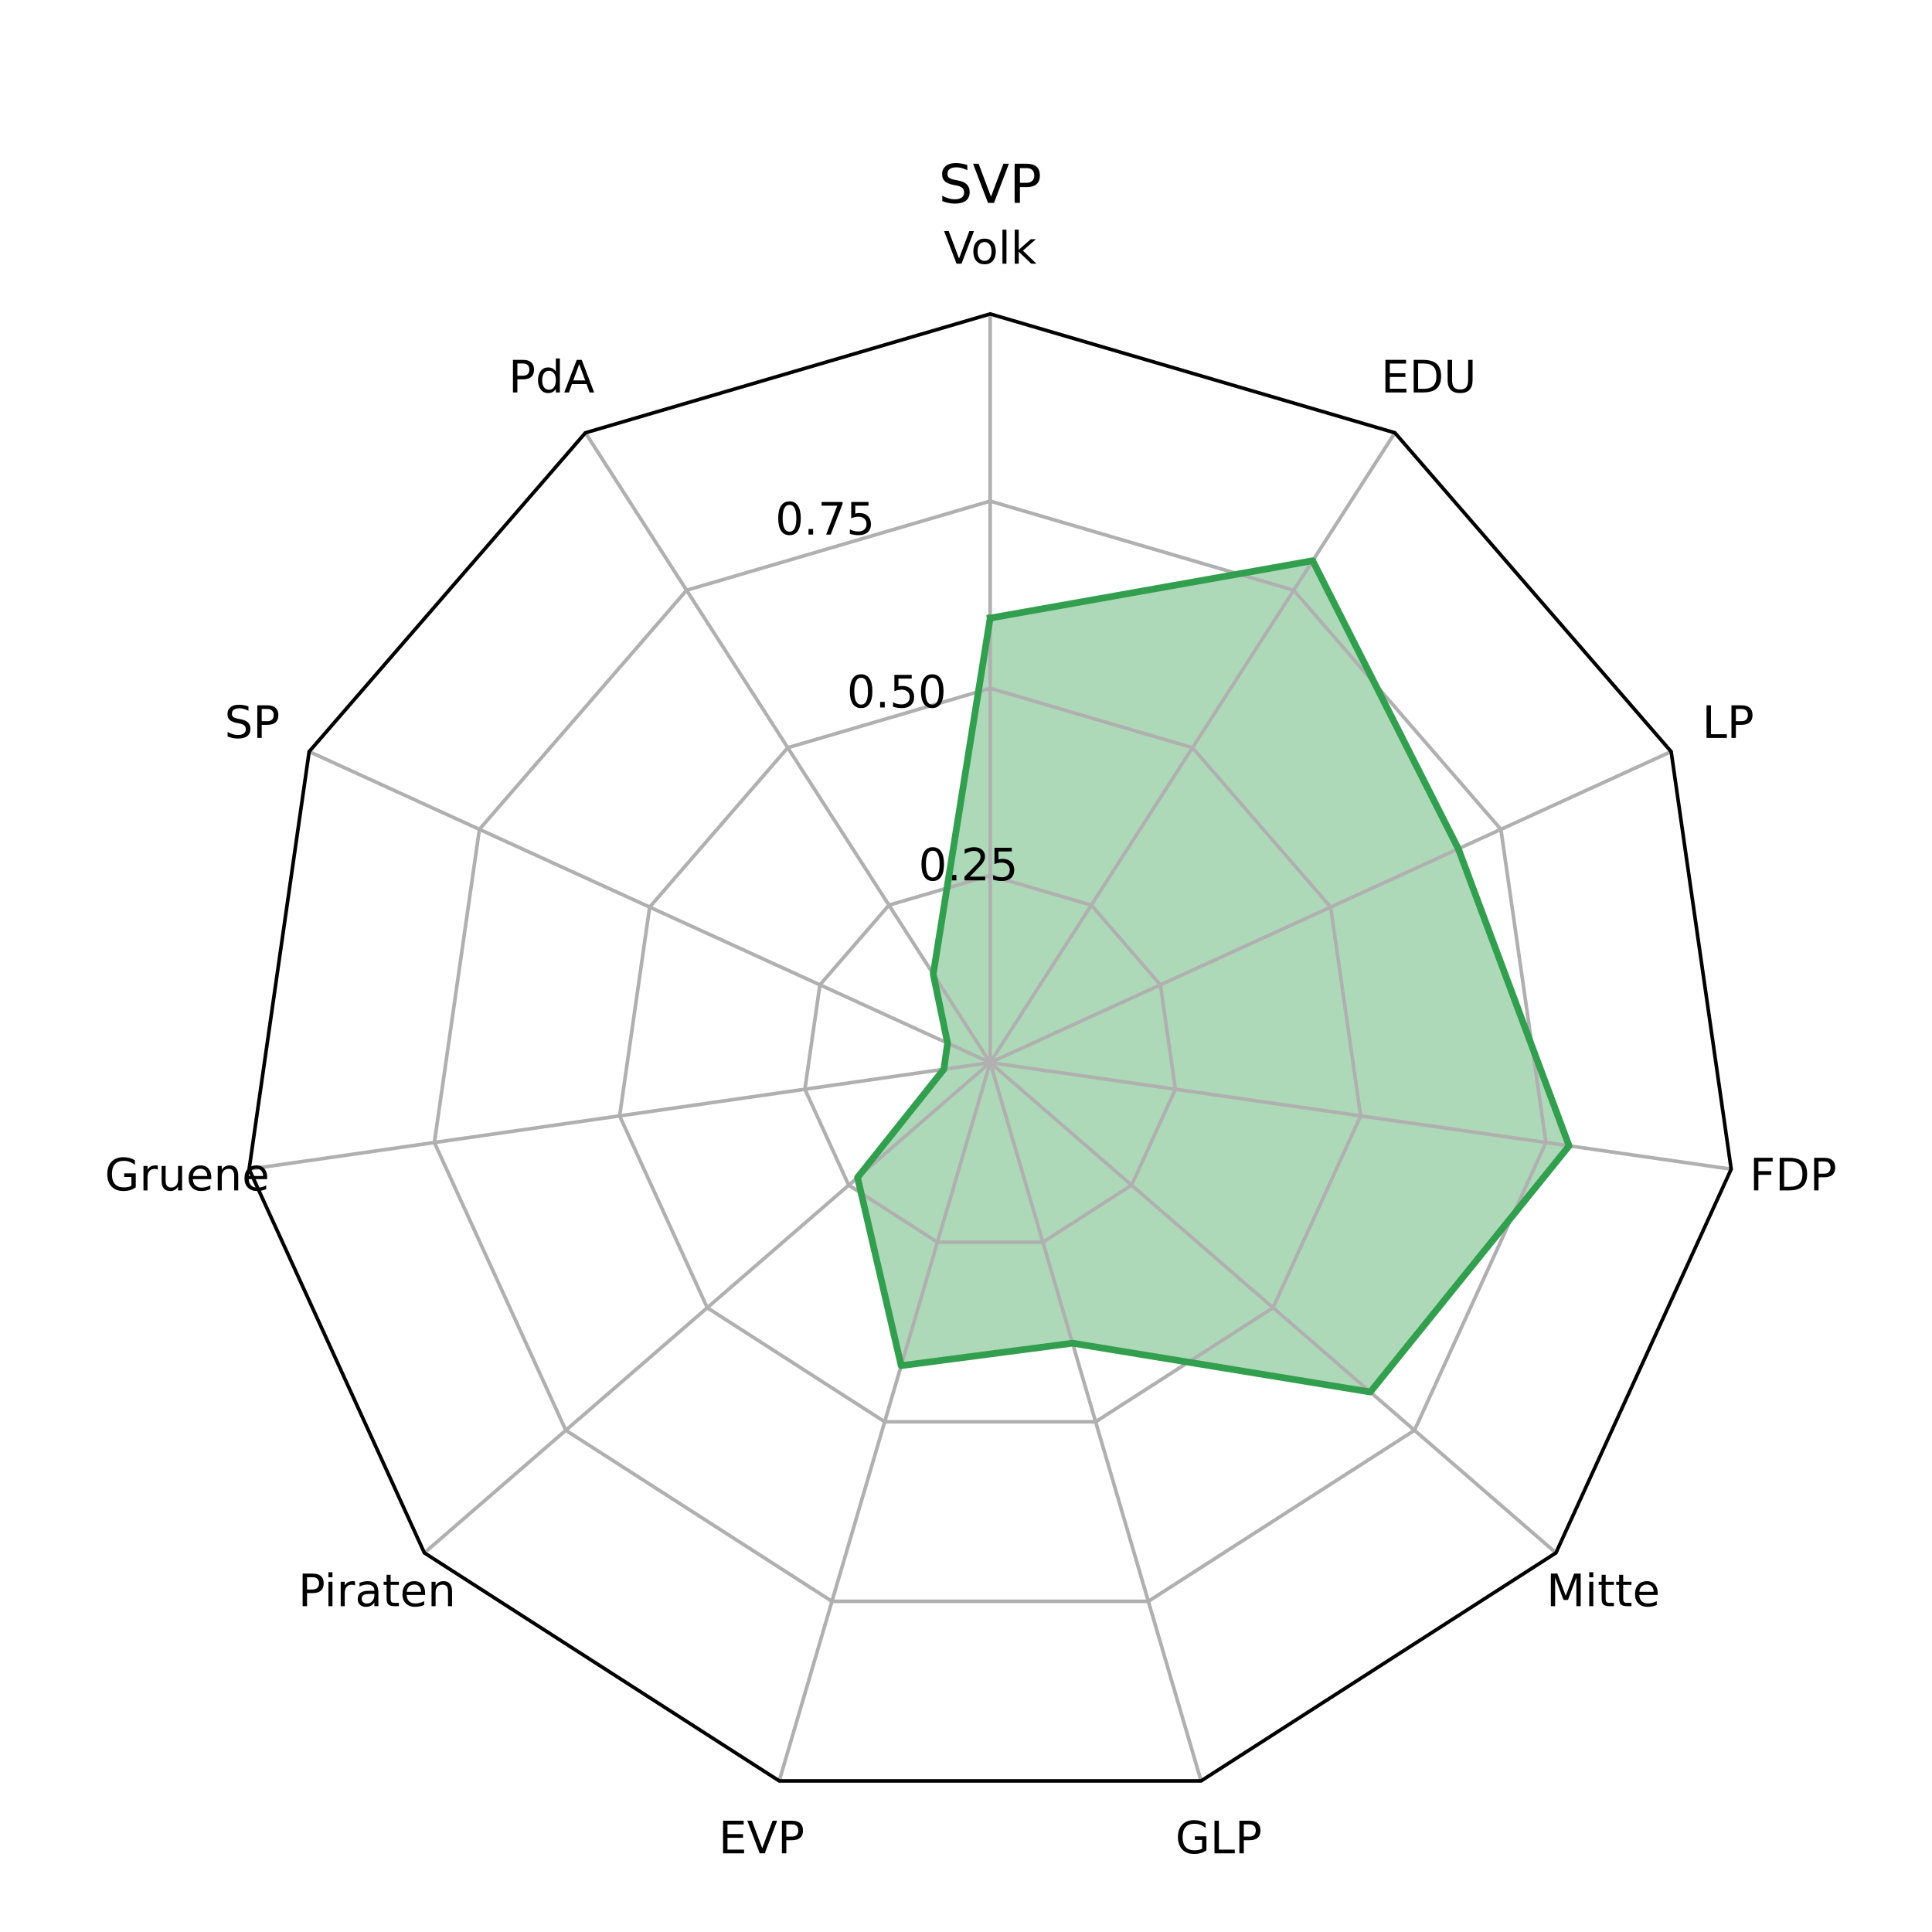
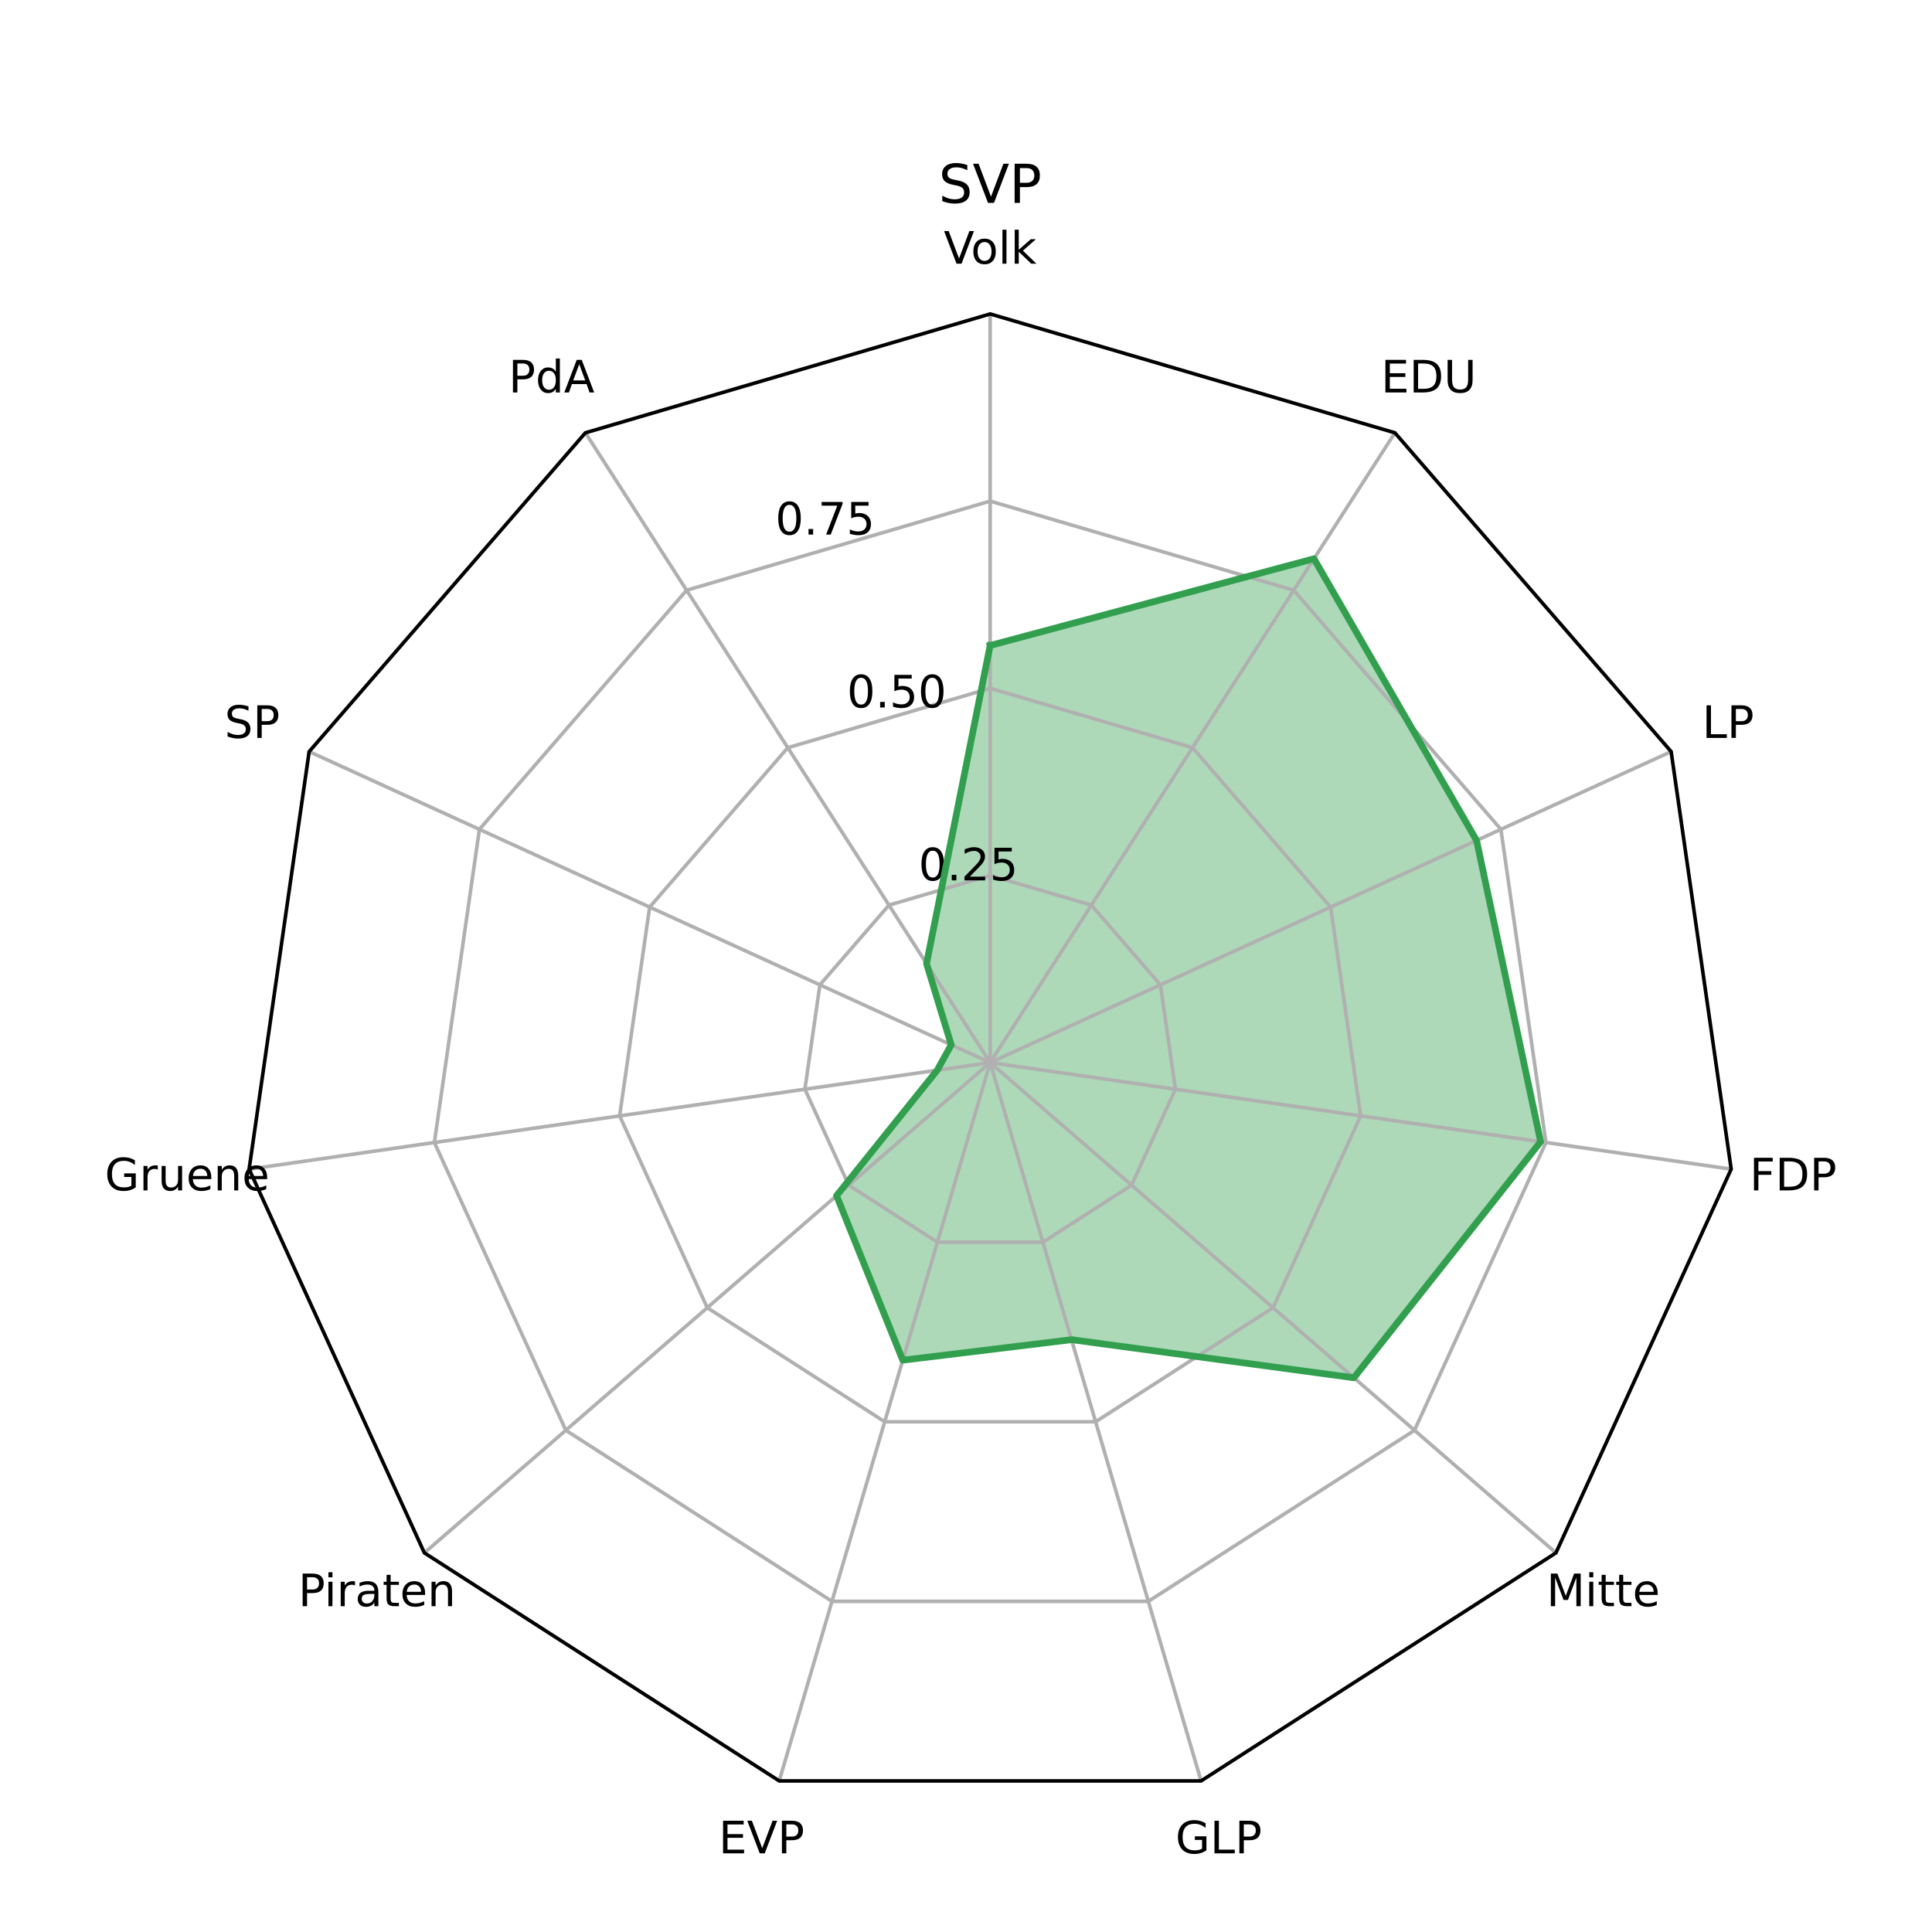
<svg xmlns="http://www.w3.org/2000/svg" xmlns:xlink="http://www.w3.org/1999/xlink" width="432pt" height="432pt" viewBox="0 0 432 432" version="1.1">
  <defs>
    <style type="text/css">*{stroke-linejoin: round; stroke-linecap: butt}</style>
  </defs>
  <g id="figure_1">
    <g id="patch_1">
      <path d="M 0 432  L 432 432  L 432 0  L 0 0  z " style="fill: #ffffff" />
    </g>
    <g id="axes_1">
      <g id="patch_2">
        <path d="M 221.4 70.2  L 130.897 96.774  L 69.128 168.06  L 55.704 261.424  L 94.888 347.224  L 174.238 398.219  L 268.562 398.219  L 347.912 347.224  L 387.096 261.424  L 373.672 168.06  L 311.903 96.774  z " style="fill: #ffffff" />
      </g>
      <g id="patch_3">
-         <path d="M 221.4 138.206  L 208.673 217.796  L 211.883 233.254  L 211.044 239.089  L 191.749 263.293  L 201.504 305.361  L 239.823 300.342  L 306.401 311.253  L 350.85 256.212  L 326.087 189.791  L 293.52 125.379  z " clip-path="url(#pcd6fdb26ac)" style="fill: #329f4f; opacity: 0.4; stroke: #329f4f; stroke-linejoin: miter" />
+         <path d="M 221.4 144.334  L 207.178 215.47  L 212.699 233.626  L 209.565 239.302  L 187.061 267.355  L 201.861 304.142  L 239.591 299.553  L 302.729 308.072  L 344.489 255.297  L 330.166 187.928  L 293.803 124.939  z " clip-path="url(#p039b14d1b3)" style="fill: #329f4f; opacity: 0.4; stroke: #329f4f; stroke-linejoin: miter" />
      </g>
      <g id="matplotlib.axis_1">
        <g id="xtick_1">
          <g id="line2d_1">
-             <path d="M 221.4 237.6  L 221.4 222.382  L 221.4 207.164  L 221.4 191.945  L 221.4 176.727  L 221.4 161.509  L 221.4 146.291  L 221.4 131.073  L 221.4 115.855  L 221.4 100.636  L 221.4 85.418  L 221.4 70.2  " clip-path="url(#pcd6fdb26ac)" style="fill: none; stroke: #b0b0b0; stroke-width: 0.8; stroke-linecap: square" />
+             <path d="M 221.4 237.6  L 221.4 222.382  L 221.4 207.164  L 221.4 191.945  L 221.4 176.727  L 221.4 161.509  L 221.4 146.291  L 221.4 131.073  L 221.4 115.855  L 221.4 100.636  L 221.4 85.418  L 221.4 70.2  " clip-path="url(#p039b14d1b3)" style="fill: none; stroke: #b0b0b0; stroke-width: 0.8; stroke-linecap: square" />
          </g>
          <g id="text_1">
-             <g transform="translate(211.0234 58.95938) scale(0.1 -0.1)">
+             <g transform="translate(211.0234 58.95938)scale(0.1 -0.1)">
              <defs>
                <path id="DejaVuSans-56" d="M 1831 0  L 50 4666  L 709 4666  L 2188 738  L 3669 4666  L 4325 4666  L 2547 0  L 1831 0  z " transform="scale(0.015625)" />
                <path id="DejaVuSans-6f" d="M 1959 3097  Q 1497 3097 1228 2736  Q 959 2375 959 1747  Q 959 1119 1226 758  Q 1494 397 1959 397  Q 2419 397 2687 759  Q 2956 1122 2956 1747  Q 2956 2369 2687 2733  Q 2419 3097 1959 3097  z M 1959 3584  Q 2709 3584 3137 3096  Q 3566 2609 3566 1747  Q 3566 888 3137 398  Q 2709 -91 1959 -91  Q 1206 -91 779 398  Q 353 888 353 1747  Q 353 2609 779 3096  Q 1206 3584 1959 3584  z " transform="scale(0.015625)" />
                <path id="DejaVuSans-6c" d="M 603 4863  L 1178 4863  L 1178 0  L 603 0  L 603 4863  z " transform="scale(0.015625)" />
                <path id="DejaVuSans-6b" d="M 581 4863  L 1159 4863  L 1159 1991  L 2875 3500  L 3609 3500  L 1753 1863  L 3688 0  L 2938 0  L 1159 1709  L 1159 0  L 581 0  L 581 4863  z " transform="scale(0.015625)" />
              </defs>
              <use xlink:href="#DejaVuSans-56" />
              <use xlink:href="#DejaVuSans-6f" x="60.658" />
              <use xlink:href="#DejaVuSans-6c" x="121.84" />
              <use xlink:href="#DejaVuSans-6b" x="149.623" />
            </g>
          </g>
        </g>
        <g id="xtick_2">
          <g id="line2d_2">
-             <path d="M 221.4 237.6  L 213.172 224.798  L 204.945 211.995  L 196.717 199.193  L 188.49 186.391  L 180.262 173.588  L 172.035 160.786  L 163.807 147.984  L 155.579 135.181  L 147.352 122.379  L 139.124 109.577  L 130.897 96.774  " clip-path="url(#pcd6fdb26ac)" style="fill: none; stroke: #b0b0b0; stroke-width: 0.8; stroke-linecap: square" />
+             <path d="M 221.4 237.6  L 213.172 224.798  L 204.945 211.995  L 196.717 199.193  L 188.49 186.391  L 180.262 173.588  L 172.035 160.786  L 163.807 147.984  L 155.579 135.181  L 147.352 122.379  L 139.124 109.577  L 130.897 96.774  " clip-path="url(#p039b14d1b3)" style="fill: none; stroke: #b0b0b0; stroke-width: 0.8; stroke-linecap: square" />
          </g>
          <g id="text_2">
-             <g transform="translate(113.7184 87.75598) scale(0.1 -0.1)">
+             <g transform="translate(113.7184 87.75598)scale(0.1 -0.1)">
              <defs>
                <path id="DejaVuSans-50" d="M 1259 4147  L 1259 2394  L 2053 2394  Q 2494 2394 2734 2622  Q 2975 2850 2975 3272  Q 2975 3691 2734 3919  Q 2494 4147 2053 4147  L 1259 4147  z M 628 4666  L 2053 4666  Q 2838 4666 3239 4311  Q 3641 3956 3641 3272  Q 3641 2581 3239 2228  Q 2838 1875 2053 1875  L 1259 1875  L 1259 0  L 628 0  L 628 4666  z " transform="scale(0.015625)" />
                <path id="DejaVuSans-64" d="M 2906 2969  L 2906 4863  L 3481 4863  L 3481 0  L 2906 0  L 2906 525  Q 2725 213 2448 61  Q 2172 -91 1784 -91  Q 1150 -91 751 415  Q 353 922 353 1747  Q 353 2572 751 3078  Q 1150 3584 1784 3584  Q 2172 3584 2448 3432  Q 2725 3281 2906 2969  z M 947 1747  Q 947 1113 1208 752  Q 1469 391 1925 391  Q 2381 391 2643 752  Q 2906 1113 2906 1747  Q 2906 2381 2643 2742  Q 2381 3103 1925 3103  Q 1469 3103 1208 2742  Q 947 2381 947 1747  z " transform="scale(0.015625)" />
                <path id="DejaVuSans-41" d="M 2188 4044  L 1331 1722  L 3047 1722  L 2188 4044  z M 1831 4666  L 2547 4666  L 4325 0  L 3669 0  L 3244 1197  L 1141 1197  L 716 0  L 50 0  L 1831 4666  z " transform="scale(0.015625)" />
              </defs>
              <use xlink:href="#DejaVuSans-50" />
              <use xlink:href="#DejaVuSans-64" x="60.303" />
              <use xlink:href="#DejaVuSans-41" x="123.779" />
            </g>
          </g>
        </g>
        <g id="xtick_3">
          <g id="line2d_3">
-             <path d="M 221.4 237.6  L 207.557 231.278  L 193.714 224.956  L 179.871 218.634  L 166.028 212.313  L 152.185 205.991  L 138.342 199.669  L 124.499 193.347  L 110.656 187.025  L 96.813 180.703  L 82.971 174.381  L 69.128 168.06  " clip-path="url(#pcd6fdb26ac)" style="fill: none; stroke: #b0b0b0; stroke-width: 0.8; stroke-linecap: square" />
+             <path d="M 221.4 237.6  L 207.557 231.278  L 193.714 224.956  L 179.871 218.634  L 166.028 212.313  L 152.185 205.991  L 138.342 199.669  L 124.499 193.347  L 110.656 187.025  L 96.813 180.703  L 82.971 174.381  L 69.128 168.06  " clip-path="url(#p039b14d1b3)" style="fill: none; stroke: #b0b0b0; stroke-width: 0.8; stroke-linecap: square" />
          </g>
          <g id="text_3">
-             <g transform="translate(50.20369 165.0031) scale(0.1 -0.1)">
+             <g transform="translate(50.20369 165.0031)scale(0.1 -0.1)">
              <defs>
                <path id="DejaVuSans-53" d="M 3425 4513  L 3425 3897  Q 3066 4069 2747 4153  Q 2428 4238 2131 4238  Q 1616 4238 1336 4038  Q 1056 3838 1056 3469  Q 1056 3159 1242 3001  Q 1428 2844 1947 2747  L 2328 2669  Q 3034 2534 3370 2195  Q 3706 1856 3706 1288  Q 3706 609 3251 259  Q 2797 -91 1919 -91  Q 1588 -91 1214 -16  Q 841 59 441 206  L 441 856  Q 825 641 1194 531  Q 1563 422 1919 422  Q 2459 422 2753 634  Q 3047 847 3047 1241  Q 3047 1584 2836 1778  Q 2625 1972 2144 2069  L 1759 2144  Q 1053 2284 737 2584  Q 422 2884 422 3419  Q 422 4038 858 4394  Q 1294 4750 2059 4750  Q 2388 4750 2728 4690  Q 3069 4631 3425 4513  z " transform="scale(0.015625)" />
              </defs>
              <use xlink:href="#DejaVuSans-53" />
              <use xlink:href="#DejaVuSans-50" x="63.477" />
            </g>
          </g>
        </g>
        <g id="xtick_4">
          <g id="line2d_4">
-             <path d="M 221.4 237.6  L 206.337 239.766  L 191.273 241.932  L 176.21 244.097  L 161.147 246.263  L 146.084 248.429  L 131.02 250.595  L 115.957 252.76  L 100.894 254.926  L 85.83 257.092  L 70.767 259.258  L 55.704 261.424  " clip-path="url(#pcd6fdb26ac)" style="fill: none; stroke: #b0b0b0; stroke-width: 0.8; stroke-linecap: square" />
+             <path d="M 221.4 237.6  L 206.337 239.766  L 191.273 241.932  L 176.21 244.097  L 161.147 246.263  L 146.084 248.429  L 131.02 250.595  L 115.957 252.76  L 100.894 254.926  L 85.83 257.092  L 70.767 259.258  L 55.704 261.424  " clip-path="url(#p039b14d1b3)" style="fill: none; stroke: #b0b0b0; stroke-width: 0.8; stroke-linecap: square" />
          </g>
          <g id="text_4">
-             <g transform="translate(23.42608 266.1753) scale(0.1 -0.1)">
+             <g transform="translate(23.42608 266.1753)scale(0.1 -0.1)">
              <defs>
                <path id="DejaVuSans-47" d="M 3809 666  L 3809 1919  L 2778 1919  L 2778 2438  L 4434 2438  L 4434 434  Q 4069 175 3628 42  Q 3188 -91 2688 -91  Q 1594 -91 976 548  Q 359 1188 359 2328  Q 359 3472 976 4111  Q 1594 4750 2688 4750  Q 3144 4750 3555 4637  Q 3966 4525 4313 4306  L 4313 3634  Q 3963 3931 3569 4081  Q 3175 4231 2741 4231  Q 1884 4231 1454 3753  Q 1025 3275 1025 2328  Q 1025 1384 1454 906  Q 1884 428 2741 428  Q 3075 428 3337 486  Q 3600 544 3809 666  z " transform="scale(0.015625)" />
                <path id="DejaVuSans-72" d="M 2631 2963  Q 2534 3019 2420 3045  Q 2306 3072 2169 3072  Q 1681 3072 1420 2755  Q 1159 2438 1159 1844  L 1159 0  L 581 0  L 581 3500  L 1159 3500  L 1159 2956  Q 1341 3275 1631 3429  Q 1922 3584 2338 3584  Q 2397 3584 2469 3576  Q 2541 3569 2628 3553  L 2631 2963  z " transform="scale(0.015625)" />
                <path id="DejaVuSans-75" d="M 544 1381  L 544 3500  L 1119 3500  L 1119 1403  Q 1119 906 1312 657  Q 1506 409 1894 409  Q 2359 409 2629 706  Q 2900 1003 2900 1516  L 2900 3500  L 3475 3500  L 3475 0  L 2900 0  L 2900 538  Q 2691 219 2414 64  Q 2138 -91 1772 -91  Q 1169 -91 856 284  Q 544 659 544 1381  z M 1991 3584  L 1991 3584  z " transform="scale(0.015625)" />
                <path id="DejaVuSans-65" d="M 3597 1894  L 3597 1613  L 953 1613  Q 991 1019 1311 708  Q 1631 397 2203 397  Q 2534 397 2845 478  Q 3156 559 3463 722  L 3463 178  Q 3153 47 2828 -22  Q 2503 -91 2169 -91  Q 1331 -91 842 396  Q 353 884 353 1716  Q 353 2575 817 3079  Q 1281 3584 2069 3584  Q 2775 3584 3186 3129  Q 3597 2675 3597 1894  z M 3022 2063  Q 3016 2534 2758 2815  Q 2500 3097 2075 3097  Q 1594 3097 1305 2825  Q 1016 2553 972 2059  L 3022 2063  z " transform="scale(0.015625)" />
                <path id="DejaVuSans-6e" d="M 3513 2113  L 3513 0  L 2938 0  L 2938 2094  Q 2938 2591 2744 2837  Q 2550 3084 2163 3084  Q 1697 3084 1428 2787  Q 1159 2491 1159 1978  L 1159 0  L 581 0  L 581 3500  L 1159 3500  L 1159 2956  Q 1366 3272 1645 3428  Q 1925 3584 2291 3584  Q 2894 3584 3203 3211  Q 3513 2838 3513 2113  z " transform="scale(0.015625)" />
              </defs>
              <use xlink:href="#DejaVuSans-47" />
              <use xlink:href="#DejaVuSans-72" x="77.49" />
              <use xlink:href="#DejaVuSans-75" x="118.604" />
              <use xlink:href="#DejaVuSans-65" x="181.982" />
              <use xlink:href="#DejaVuSans-6e" x="243.506" />
              <use xlink:href="#DejaVuSans-65" x="306.885" />
            </g>
          </g>
        </g>
        <g id="xtick_5">
          <g id="line2d_5">
-             <path d="M 221.4 237.6  L 209.899 247.566  L 198.398 257.532  L 186.897 267.497  L 175.395 277.463  L 163.894 287.429  L 152.393 297.395  L 140.892 307.361  L 129.391 317.326  L 117.89 327.292  L 106.389 337.258  L 94.888 347.224  " clip-path="url(#pcd6fdb26ac)" style="fill: none; stroke: #b0b0b0; stroke-width: 0.8; stroke-linecap: square" />
+             <path d="M 221.4 237.6  L 209.899 247.566  L 198.398 257.532  L 186.897 267.497  L 175.395 277.463  L 163.894 287.429  L 152.393 297.395  L 140.892 307.361  L 129.391 317.326  L 117.89 327.292  L 106.389 337.258  L 94.888 347.224  " clip-path="url(#p039b14d1b3)" style="fill: none; stroke: #b0b0b0; stroke-width: 0.8; stroke-linecap: square" />
          </g>
          <g id="text_5">
-             <g transform="translate(66.69062 359.1511) scale(0.1 -0.1)">
+             <g transform="translate(66.69062 359.1511)scale(0.1 -0.1)">
              <defs>
                <path id="DejaVuSans-69" d="M 603 3500  L 1178 3500  L 1178 0  L 603 0  L 603 3500  z M 603 4863  L 1178 4863  L 1178 4134  L 603 4134  L 603 4863  z " transform="scale(0.015625)" />
                <path id="DejaVuSans-61" d="M 2194 1759  Q 1497 1759 1228 1600  Q 959 1441 959 1056  Q 959 750 1161 570  Q 1363 391 1709 391  Q 2188 391 2477 730  Q 2766 1069 2766 1631  L 2766 1759  L 2194 1759  z M 3341 1997  L 3341 0  L 2766 0  L 2766 531  Q 2569 213 2275 61  Q 1981 -91 1556 -91  Q 1019 -91 701 211  Q 384 513 384 1019  Q 384 1609 779 1909  Q 1175 2209 1959 2209  L 2766 2209  L 2766 2266  Q 2766 2663 2505 2880  Q 2244 3097 1772 3097  Q 1472 3097 1187 3025  Q 903 2953 641 2809  L 641 3341  Q 956 3463 1253 3523  Q 1550 3584 1831 3584  Q 2591 3584 2966 3190  Q 3341 2797 3341 1997  z " transform="scale(0.015625)" />
                <path id="DejaVuSans-74" d="M 1172 4494  L 1172 3500  L 2356 3500  L 2356 3053  L 1172 3053  L 1172 1153  Q 1172 725 1289 603  Q 1406 481 1766 481  L 2356 481  L 2356 0  L 1766 0  Q 1100 0 847 248  Q 594 497 594 1153  L 594 3053  L 172 3053  L 172 3500  L 594 3500  L 594 4494  L 1172 4494  z " transform="scale(0.015625)" />
              </defs>
              <use xlink:href="#DejaVuSans-50" />
              <use xlink:href="#DejaVuSans-69" x="58.053" />
              <use xlink:href="#DejaVuSans-72" x="85.836" />
              <use xlink:href="#DejaVuSans-61" x="126.949" />
              <use xlink:href="#DejaVuSans-74" x="188.229" />
              <use xlink:href="#DejaVuSans-65" x="227.438" />
              <use xlink:href="#DejaVuSans-6e" x="288.961" />
            </g>
          </g>
        </g>
        <g id="xtick_6">
          <g id="line2d_6">
-             <path d="M 221.4 237.6  L 217.113 252.202  L 212.825 266.803  L 208.538 281.405  L 204.25 296.007  L 199.963 310.609  L 195.675 325.21  L 191.388 339.812  L 187.1 354.414  L 182.813 369.016  L 178.525 383.617  L 174.238 398.219  " clip-path="url(#pcd6fdb26ac)" style="fill: none; stroke: #b0b0b0; stroke-width: 0.8; stroke-linecap: square" />
+             <path d="M 221.4 237.6  L 217.113 252.202  L 212.825 266.803  L 208.538 281.405  L 204.25 296.007  L 199.963 310.609  L 195.675 325.21  L 191.388 339.812  L 187.1 354.414  L 182.813 369.016  L 178.525 383.617  L 174.238 398.219  " clip-path="url(#p039b14d1b3)" style="fill: none; stroke: #b0b0b0; stroke-width: 0.8; stroke-linecap: square" />
          </g>
          <g id="text_6">
-             <g transform="translate(160.6992 414.4114) scale(0.1 -0.1)">
+             <g transform="translate(160.6992 414.4114)scale(0.1 -0.1)">
              <defs>
                <path id="DejaVuSans-45" d="M 628 4666  L 3578 4666  L 3578 4134  L 1259 4134  L 1259 2753  L 3481 2753  L 3481 2222  L 1259 2222  L 1259 531  L 3634 531  L 3634 0  L 628 0  L 628 4666  z " transform="scale(0.015625)" />
              </defs>
              <use xlink:href="#DejaVuSans-45" />
              <use xlink:href="#DejaVuSans-56" x="63.184" />
              <use xlink:href="#DejaVuSans-50" x="131.592" />
            </g>
          </g>
        </g>
        <g id="xtick_7">
          <g id="line2d_7">
-             <path d="M 221.4 237.6  L 225.687 252.202  L 229.975 266.803  L 234.262 281.405  L 238.55 296.007  L 242.837 310.609  L 247.125 325.21  L 251.412 339.812  L 255.7 354.414  L 259.987 369.016  L 264.275 383.617  L 268.562 398.219  " clip-path="url(#pcd6fdb26ac)" style="fill: none; stroke: #b0b0b0; stroke-width: 0.8; stroke-linecap: square" />
+             <path d="M 221.4 237.6  L 225.687 252.202  L 229.975 266.803  L 234.262 281.405  L 238.55 296.007  L 242.837 310.609  L 247.125 325.21  L 251.412 339.812  L 255.7 354.414  L 259.987 369.016  L 264.275 383.617  L 268.562 398.219  " clip-path="url(#p039b14d1b3)" style="fill: none; stroke: #b0b0b0; stroke-width: 0.8; stroke-linecap: square" />
          </g>
          <g id="text_7">
-             <g transform="translate(262.8313 414.4114) scale(0.1 -0.1)">
+             <g transform="translate(262.8313 414.4114)scale(0.1 -0.1)">
              <defs>
                <path id="DejaVuSans-4c" d="M 628 4666  L 1259 4666  L 1259 531  L 3531 531  L 3531 0  L 628 0  L 628 4666  z " transform="scale(0.015625)" />
              </defs>
              <use xlink:href="#DejaVuSans-47" />
              <use xlink:href="#DejaVuSans-4c" x="77.49" />
              <use xlink:href="#DejaVuSans-50" x="133.203" />
            </g>
          </g>
        </g>
        <g id="xtick_8">
          <g id="line2d_8">
-             <path d="M 221.4 237.6  L 232.901 247.566  L 244.402 257.532  L 255.903 267.497  L 267.405 277.463  L 278.906 287.429  L 290.407 297.395  L 301.908 307.361  L 313.409 317.326  L 324.91 327.292  L 336.411 337.258  L 347.912 347.224  " clip-path="url(#pcd6fdb26ac)" style="fill: none; stroke: #b0b0b0; stroke-width: 0.8; stroke-linecap: square" />
+             <path d="M 221.4 237.6  L 232.901 247.566  L 244.402 257.532  L 255.903 267.497  L 267.405 277.463  L 278.906 287.429  L 290.407 297.395  L 301.908 307.361  L 313.409 317.326  L 324.91 327.292  L 336.411 337.258  L 347.912 347.224  " clip-path="url(#p039b14d1b3)" style="fill: none; stroke: #b0b0b0; stroke-width: 0.8; stroke-linecap: square" />
          </g>
          <g id="text_8">
-             <g transform="translate(345.793 359.1511) scale(0.1 -0.1)">
+             <g transform="translate(345.793 359.1511)scale(0.1 -0.1)">
              <defs>
                <path id="DejaVuSans-4d" d="M 628 4666  L 1569 4666  L 2759 1491  L 3956 4666  L 4897 4666  L 4897 0  L 4281 0  L 4281 4097  L 3078 897  L 2444 897  L 1241 4097  L 1241 0  L 628 0  L 628 4666  z " transform="scale(0.015625)" />
              </defs>
              <use xlink:href="#DejaVuSans-4d" />
              <use xlink:href="#DejaVuSans-69" x="86.279" />
              <use xlink:href="#DejaVuSans-74" x="114.062" />
              <use xlink:href="#DejaVuSans-74" x="153.271" />
              <use xlink:href="#DejaVuSans-65" x="192.48" />
            </g>
          </g>
        </g>
        <g id="xtick_9">
          <g id="line2d_9">
-             <path d="M 221.4 237.6  L 236.463 239.766  L 251.527 241.932  L 266.59 244.097  L 281.653 246.263  L 296.716 248.429  L 311.78 250.595  L 326.843 252.76  L 341.906 254.926  L 356.97 257.092  L 372.033 259.258  L 387.096 261.424  " clip-path="url(#pcd6fdb26ac)" style="fill: none; stroke: #b0b0b0; stroke-width: 0.8; stroke-linecap: square" />
+             <path d="M 221.4 237.6  L 236.463 239.766  L 251.527 241.932  L 266.59 244.097  L 281.653 246.263  L 296.716 248.429  L 311.78 250.595  L 326.843 252.76  L 341.906 254.926  L 356.97 257.092  L 372.033 259.258  L 387.096 261.424  " clip-path="url(#p039b14d1b3)" style="fill: none; stroke: #b0b0b0; stroke-width: 0.8; stroke-linecap: square" />
          </g>
          <g id="text_9">
-             <g transform="translate(391.213 266.1753) scale(0.1 -0.1)">
+             <g transform="translate(391.213 266.1753)scale(0.1 -0.1)">
              <defs>
                <path id="DejaVuSans-46" d="M 628 4666  L 3309 4666  L 3309 4134  L 1259 4134  L 1259 2759  L 3109 2759  L 3109 2228  L 1259 2228  L 1259 0  L 628 0  L 628 4666  z " transform="scale(0.015625)" />
                <path id="DejaVuSans-44" d="M 1259 4147  L 1259 519  L 2022 519  Q 2988 519 3436 956  Q 3884 1394 3884 2338  Q 3884 3275 3436 3711  Q 2988 4147 2022 4147  L 1259 4147  z M 628 4666  L 1925 4666  Q 3281 4666 3915 4102  Q 4550 3538 4550 2338  Q 4550 1131 3912 565  Q 3275 0 1925 0  L 628 0  L 628 4666  z " transform="scale(0.015625)" />
              </defs>
              <use xlink:href="#DejaVuSans-46" />
              <use xlink:href="#DejaVuSans-44" x="57.52" />
              <use xlink:href="#DejaVuSans-50" x="134.521" />
            </g>
          </g>
        </g>
        <g id="xtick_10">
          <g id="line2d_10">
-             <path d="M 221.4 237.6  L 235.243 231.278  L 249.086 224.956  L 262.929 218.634  L 276.772 212.313  L 290.615 205.991  L 304.458 199.669  L 318.301 193.347  L 332.144 187.025  L 345.987 180.703  L 359.829 174.381  L 373.672 168.06  " clip-path="url(#pcd6fdb26ac)" style="fill: none; stroke: #b0b0b0; stroke-width: 0.8; stroke-linecap: square" />
+             <path d="M 221.4 237.6  L 235.243 231.278  L 249.086 224.956  L 262.929 218.634  L 276.772 212.313  L 290.615 205.991  L 304.458 199.669  L 318.301 193.347  L 332.144 187.025  L 345.987 180.703  L 359.829 174.381  L 373.672 168.06  " clip-path="url(#p039b14d1b3)" style="fill: none; stroke: #b0b0b0; stroke-width: 0.8; stroke-linecap: square" />
          </g>
          <g id="text_10">
-             <g transform="translate(380.6065 165.0031) scale(0.1 -0.1)">
+             <g transform="translate(380.6065 165.0031)scale(0.1 -0.1)">
              <use xlink:href="#DejaVuSans-4c" />
              <use xlink:href="#DejaVuSans-50" x="55.713" />
            </g>
          </g>
        </g>
        <g id="xtick_11">
          <g id="line2d_11">
-             <path d="M 221.4 237.6  L 229.628 224.798  L 237.855 211.995  L 246.083 199.193  L 254.31 186.391  L 262.538 173.588  L 270.765 160.786  L 278.993 147.984  L 287.221 135.181  L 295.448 122.379  L 303.676 109.577  L 311.903 96.774  " clip-path="url(#pcd6fdb26ac)" style="fill: none; stroke: #b0b0b0; stroke-width: 0.8; stroke-linecap: square" />
+             <path d="M 221.4 237.6  L 229.628 224.798  L 237.855 211.995  L 246.083 199.193  L 254.31 186.391  L 262.538 173.588  L 270.765 160.786  L 278.993 147.984  L 287.221 135.181  L 295.448 122.379  L 303.676 109.577  L 311.903 96.774  " clip-path="url(#p039b14d1b3)" style="fill: none; stroke: #b0b0b0; stroke-width: 0.8; stroke-linecap: square" />
          </g>
          <g id="text_11">
-             <g transform="translate(308.8035 87.75598) scale(0.1 -0.1)">
+             <g transform="translate(308.8035 87.75598)scale(0.1 -0.1)">
              <defs>
                <path id="DejaVuSans-55" d="M 556 4666  L 1191 4666  L 1191 1831  Q 1191 1081 1462 751  Q 1734 422 2344 422  Q 2950 422 3222 751  Q 3494 1081 3494 1831  L 3494 4666  L 4128 4666  L 4128 1753  Q 4128 841 3676 375  Q 3225 -91 2344 -91  Q 1459 -91 1007 375  Q 556 841 556 1753  L 556 4666  z " transform="scale(0.015625)" />
              </defs>
              <use xlink:href="#DejaVuSans-45" />
              <use xlink:href="#DejaVuSans-44" x="63.184" />
              <use xlink:href="#DejaVuSans-55" x="140.186" />
            </g>
          </g>
        </g>
      </g>
      <g id="matplotlib.axis_2">
        <g id="ytick_1">
          <g id="line2d_12">
-             <path d="M 221.4 195.75  L 198.774 202.394  L 183.332 220.215  L 179.976 243.556  L 189.772 265.006  L 209.609 277.755  L 233.191 277.755  L 253.028 265.006  L 262.824 243.556  L 259.468 220.215  L 244.026 202.394  L 221.4 195.75  " clip-path="url(#pcd6fdb26ac)" style="fill: none; stroke: #b0b0b0; stroke-width: 0.8; stroke-linecap: square" />
+             <path d="M 221.4 195.75  L 198.774 202.394  L 183.332 220.215  L 179.976 243.556  L 189.772 265.006  L 209.609 277.755  L 233.191 277.755  L 253.028 265.006  L 262.824 243.556  L 259.468 220.215  L 244.026 202.394  L 221.4 195.75  " clip-path="url(#p039b14d1b3)" style="fill: none; stroke: #b0b0b0; stroke-width: 0.8; stroke-linecap: square" />
          </g>
          <g id="text_12">
-             <g transform="translate(205.3847 196.856) scale(0.1 -0.1)">
+             <g transform="translate(205.3847 196.856)scale(0.1 -0.1)">
              <defs>
                <path id="DejaVuSans-30" d="M 2034 4250  Q 1547 4250 1301 3770  Q 1056 3291 1056 2328  Q 1056 1369 1301 889  Q 1547 409 2034 409  Q 2525 409 2770 889  Q 3016 1369 3016 2328  Q 3016 3291 2770 3770  Q 2525 4250 2034 4250  z M 2034 4750  Q 2819 4750 3233 4129  Q 3647 3509 3647 2328  Q 3647 1150 3233 529  Q 2819 -91 2034 -91  Q 1250 -91 836 529  Q 422 1150 422 2328  Q 422 3509 836 4129  Q 1250 4750 2034 4750  z " transform="scale(0.015625)" />
                <path id="DejaVuSans-2e" d="M 684 794  L 1344 794  L 1344 0  L 684 0  L 684 794  z " transform="scale(0.015625)" />
                <path id="DejaVuSans-32" d="M 1228 531  L 3431 531  L 3431 0  L 469 0  L 469 531  Q 828 903 1448 1529  Q 2069 2156 2228 2338  Q 2531 2678 2651 2914  Q 2772 3150 2772 3378  Q 2772 3750 2511 3984  Q 2250 4219 1831 4219  Q 1534 4219 1204 4116  Q 875 4013 500 3803  L 500 4441  Q 881 4594 1212 4672  Q 1544 4750 1819 4750  Q 2544 4750 2975 4387  Q 3406 4025 3406 3419  Q 3406 3131 3298 2873  Q 3191 2616 2906 2266  Q 2828 2175 2409 1742  Q 1991 1309 1228 531  z " transform="scale(0.015625)" />
                <path id="DejaVuSans-35" d="M 691 4666  L 3169 4666  L 3169 4134  L 1269 4134  L 1269 2991  Q 1406 3038 1543 3061  Q 1681 3084 1819 3084  Q 2600 3084 3056 2656  Q 3513 2228 3513 1497  Q 3513 744 3044 326  Q 2575 -91 1722 -91  Q 1428 -91 1123 -41  Q 819 9 494 109  L 494 744  Q 775 591 1075 516  Q 1375 441 1709 441  Q 2250 441 2565 725  Q 2881 1009 2881 1497  Q 2881 1984 2565 2268  Q 2250 2553 1709 2553  Q 1456 2553 1204 2497  Q 953 2441 691 2322  L 691 4666  z " transform="scale(0.015625)" />
              </defs>
              <use xlink:href="#DejaVuSans-30" />
              <use xlink:href="#DejaVuSans-2e" x="63.623" />
              <use xlink:href="#DejaVuSans-32" x="95.41" />
              <use xlink:href="#DejaVuSans-35" x="159.033" />
            </g>
          </g>
        </g>
        <g id="ytick_2">
          <g id="line2d_13">
-             <path d="M 221.4 153.9  L 176.148 167.187  L 145.264 202.83  L 138.552 249.512  L 158.144 292.412  L 197.819 317.91  L 244.981 317.91  L 284.656 292.412  L 304.248 249.512  L 297.536 202.83  L 266.652 167.187  L 221.4 153.9  " clip-path="url(#pcd6fdb26ac)" style="fill: none; stroke: #b0b0b0; stroke-width: 0.8; stroke-linecap: square" />
+             <path d="M 221.4 153.9  L 176.148 167.187  L 145.264 202.83  L 138.552 249.512  L 158.144 292.412  L 197.819 317.91  L 244.981 317.91  L 284.656 292.412  L 304.248 249.512  L 297.536 202.83  L 266.652 167.187  L 221.4 153.9  " clip-path="url(#p039b14d1b3)" style="fill: none; stroke: #b0b0b0; stroke-width: 0.8; stroke-linecap: square" />
          </g>
          <g id="text_13">
-             <g transform="translate(189.3694 158.1916) scale(0.1 -0.1)">
+             <g transform="translate(189.3694 158.1916)scale(0.1 -0.1)">
              <use xlink:href="#DejaVuSans-30" />
              <use xlink:href="#DejaVuSans-2e" x="63.623" />
              <use xlink:href="#DejaVuSans-35" x="95.41" />
              <use xlink:href="#DejaVuSans-30" x="159.033" />
            </g>
          </g>
        </g>
        <g id="ytick_3">
          <g id="line2d_14">
-             <path d="M 221.4 112.05  L 153.523 131.981  L 107.196 185.445  L 97.128 255.468  L 126.516 319.818  L 186.028 358.064  L 256.772 358.064  L 316.284 319.818  L 345.672 255.468  L 335.604 185.445  L 289.277 131.981  L 221.4 112.05  " clip-path="url(#pcd6fdb26ac)" style="fill: none; stroke: #b0b0b0; stroke-width: 0.8; stroke-linecap: square" />
+             <path d="M 221.4 112.05  L 153.523 131.981  L 107.196 185.445  L 97.128 255.468  L 126.516 319.818  L 186.028 358.064  L 256.772 358.064  L 316.284 319.818  L 345.672 255.468  L 335.604 185.445  L 289.277 131.981  L 221.4 112.05  " clip-path="url(#p039b14d1b3)" style="fill: none; stroke: #b0b0b0; stroke-width: 0.8; stroke-linecap: square" />
          </g>
          <g id="text_14">
-             <g transform="translate(173.3541 119.5272) scale(0.1 -0.1)">
+             <g transform="translate(173.3541 119.5272)scale(0.1 -0.1)">
              <defs>
                <path id="DejaVuSans-37" d="M 525 4666  L 3525 4666  L 3525 4397  L 1831 0  L 1172 0  L 2766 4134  L 525 4134  L 525 4666  z " transform="scale(0.015625)" />
              </defs>
              <use xlink:href="#DejaVuSans-30" />
              <use xlink:href="#DejaVuSans-2e" x="63.623" />
              <use xlink:href="#DejaVuSans-37" x="95.41" />
              <use xlink:href="#DejaVuSans-35" x="159.033" />
            </g>
          </g>
        </g>
      </g>
      <g id="line2d_15">
-         <path d="M 221.4 138.206  L 208.673 217.796  L 211.883 233.254  L 211.044 239.089  L 191.749 263.293  L 201.504 305.361  L 239.823 300.342  L 306.401 311.253  L 350.85 256.212  L 326.087 189.791  L 293.52 125.379  L 221.4 138.206  " clip-path="url(#pcd6fdb26ac)" style="fill: none; stroke: #329f4f; stroke-width: 1.5; stroke-linecap: square" />
+         <path d="M 221.4 144.334  L 207.178 215.47  L 212.699 233.626  L 209.565 239.302  L 187.061 267.355  L 201.861 304.142  L 239.591 299.553  L 302.729 308.072  L 344.489 255.297  L 330.166 187.928  L 293.803 124.939  L 221.4 144.334  " clip-path="url(#p039b14d1b3)" style="fill: none; stroke: #329f4f; stroke-width: 1.5; stroke-linecap: square" />
      </g>
      <g id="patch_4">
        <path d="M 221.4 70.2  L 130.897 96.774  L 69.128 168.06  L 55.704 261.424  L 94.888 347.224  L 174.238 398.219  L 268.562 398.219  L 347.912 347.224  L 387.096 261.424  L 373.672 168.06  L 311.903 96.774  L 221.4 70.2  z " style="fill: none; stroke: #000000; stroke-width: 0.8; stroke-linejoin: miter; stroke-linecap: square" />
      </g>
      <g id="text_15">
-         <g transform="translate(209.8688 45.36094) scale(0.12 -0.12)">
+         <g transform="translate(209.8688 45.36094)scale(0.12 -0.12)">
          <use xlink:href="#DejaVuSans-53" />
          <use xlink:href="#DejaVuSans-56" x="63.477" />
          <use xlink:href="#DejaVuSans-50" x="131.885" />
        </g>
      </g>
    </g>
  </g>
  <defs>
-     <clipPath id="pcd6fdb26ac">
+     <clipPath id="p039b14d1b3">
      <path d="M 221.4 70.2  L 130.897 96.774  L 69.128 168.06  L 55.704 261.424  L 94.888 347.224  L 174.238 398.219  L 268.562 398.219  L 347.912 347.224  L 387.096 261.424  L 373.672 168.06  L 311.903 96.774  z " />
    </clipPath>
  </defs>
</svg>
